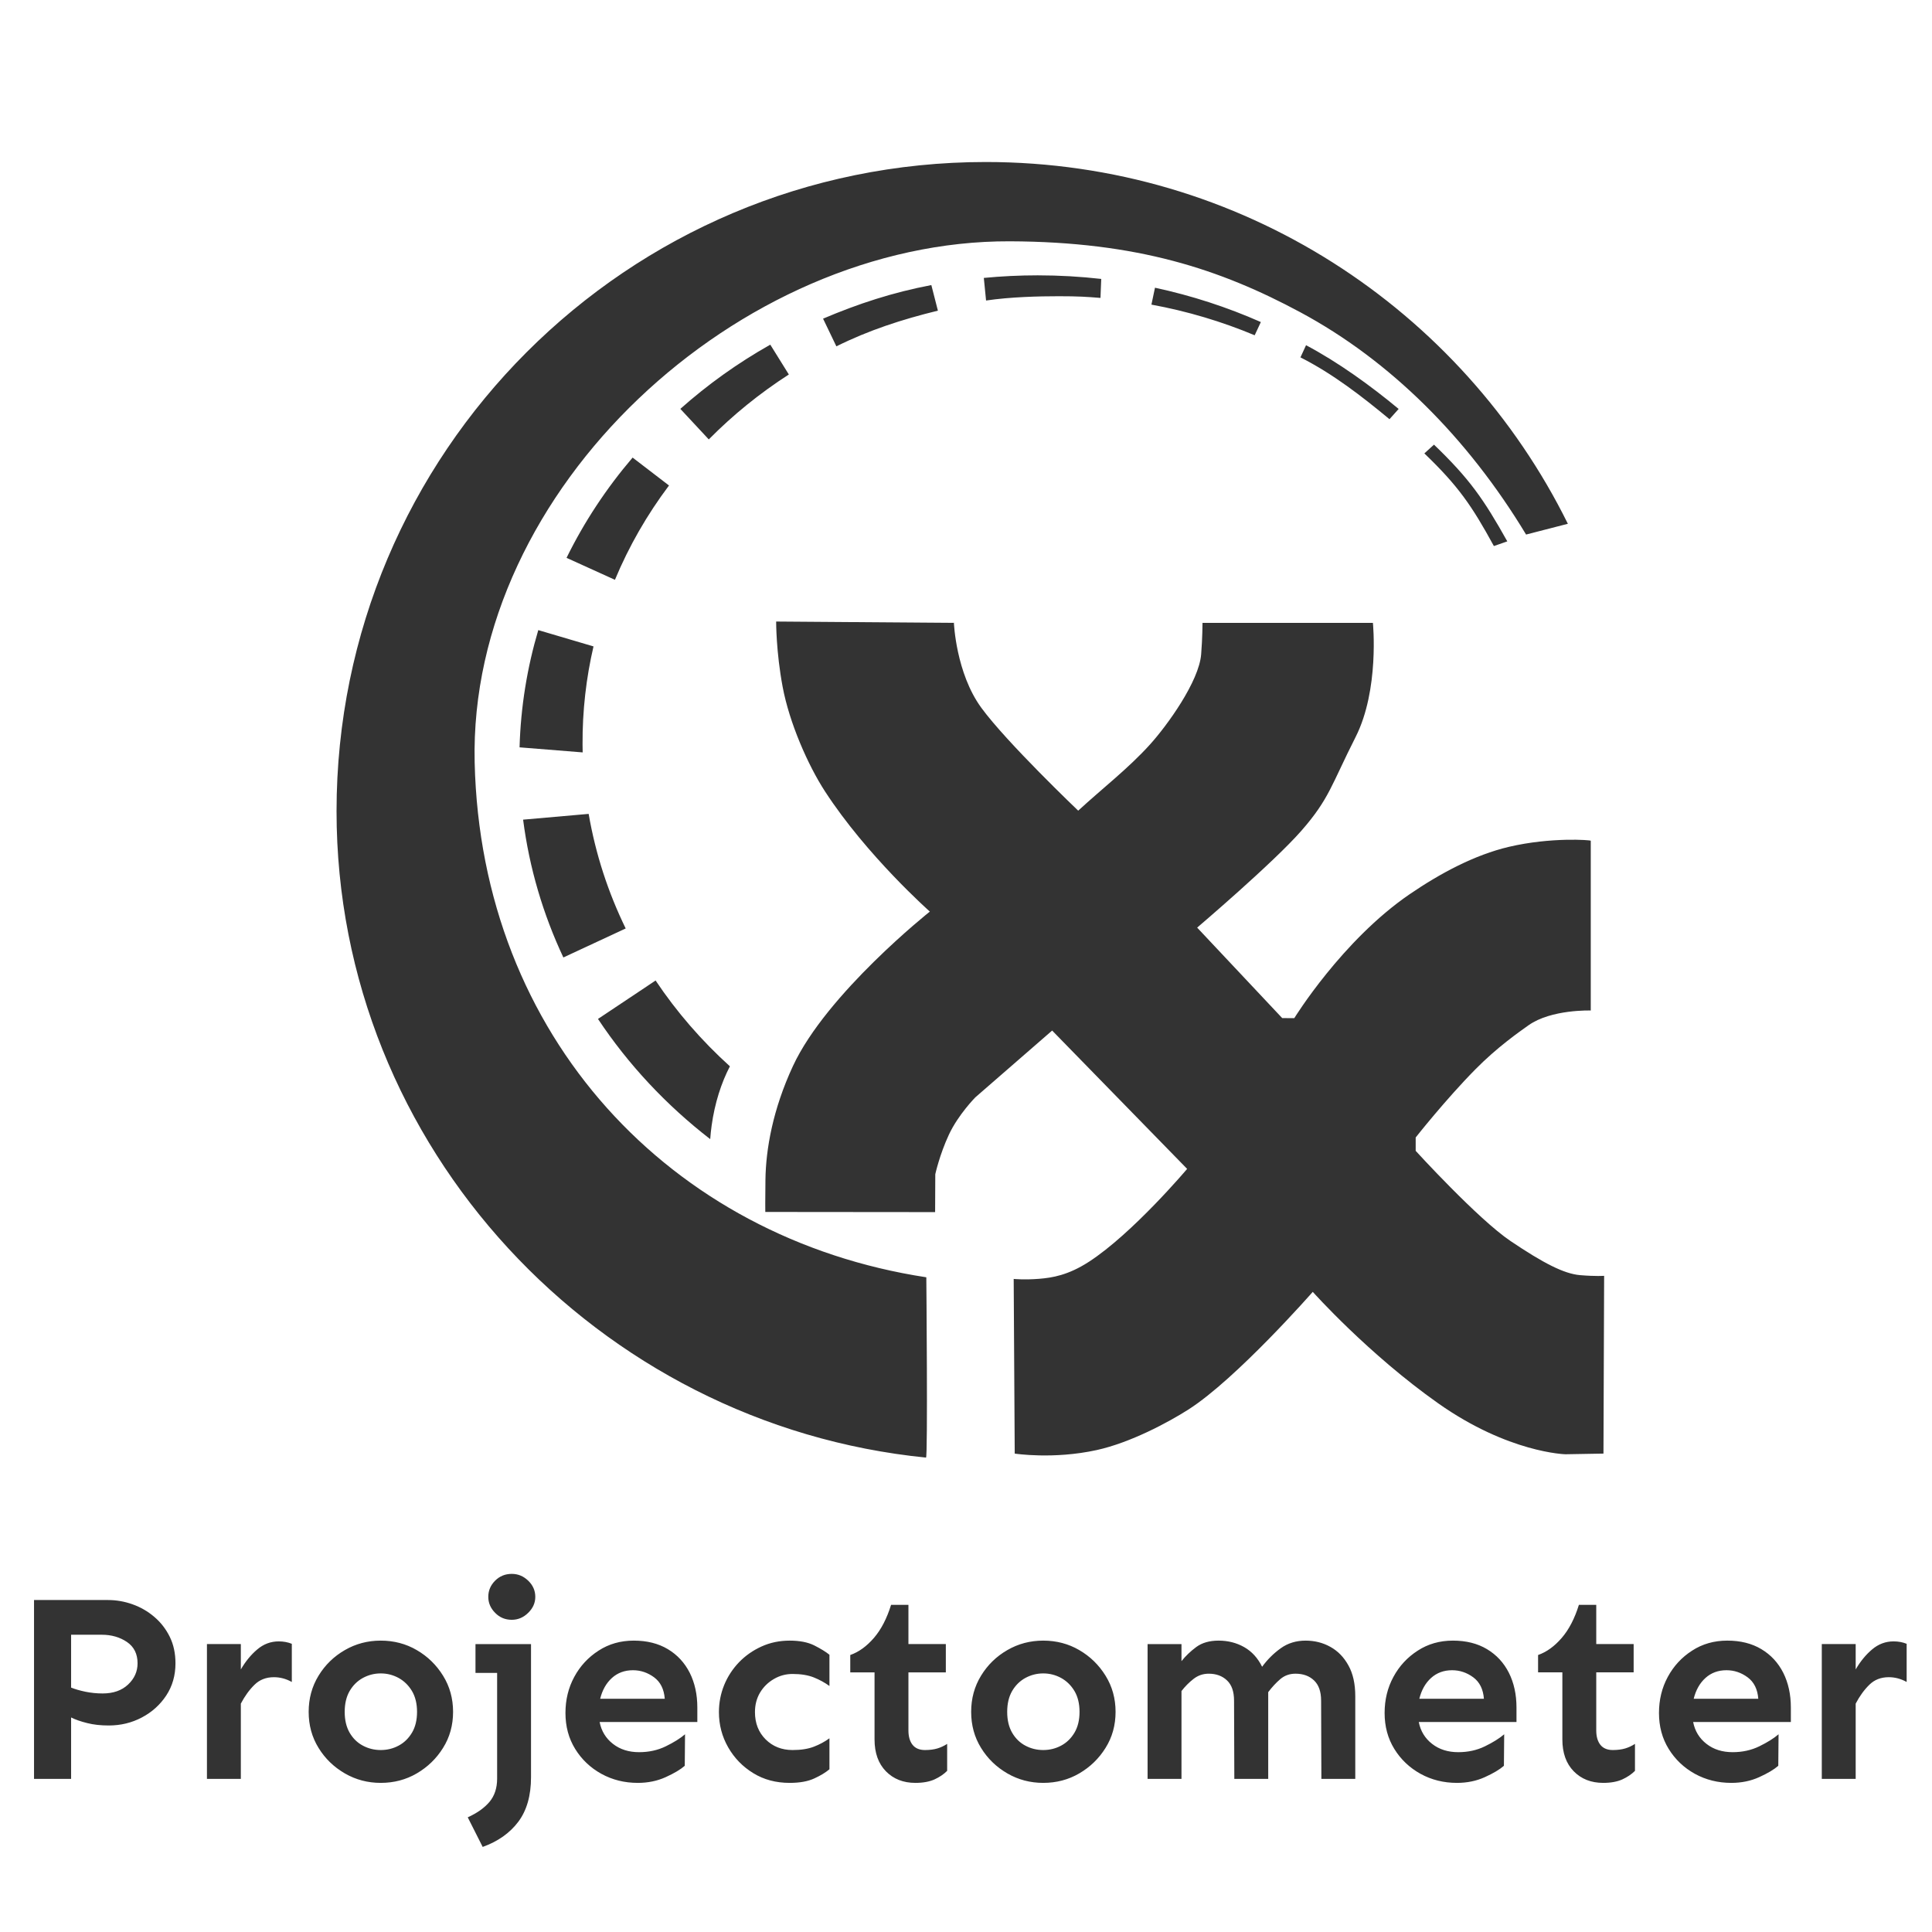
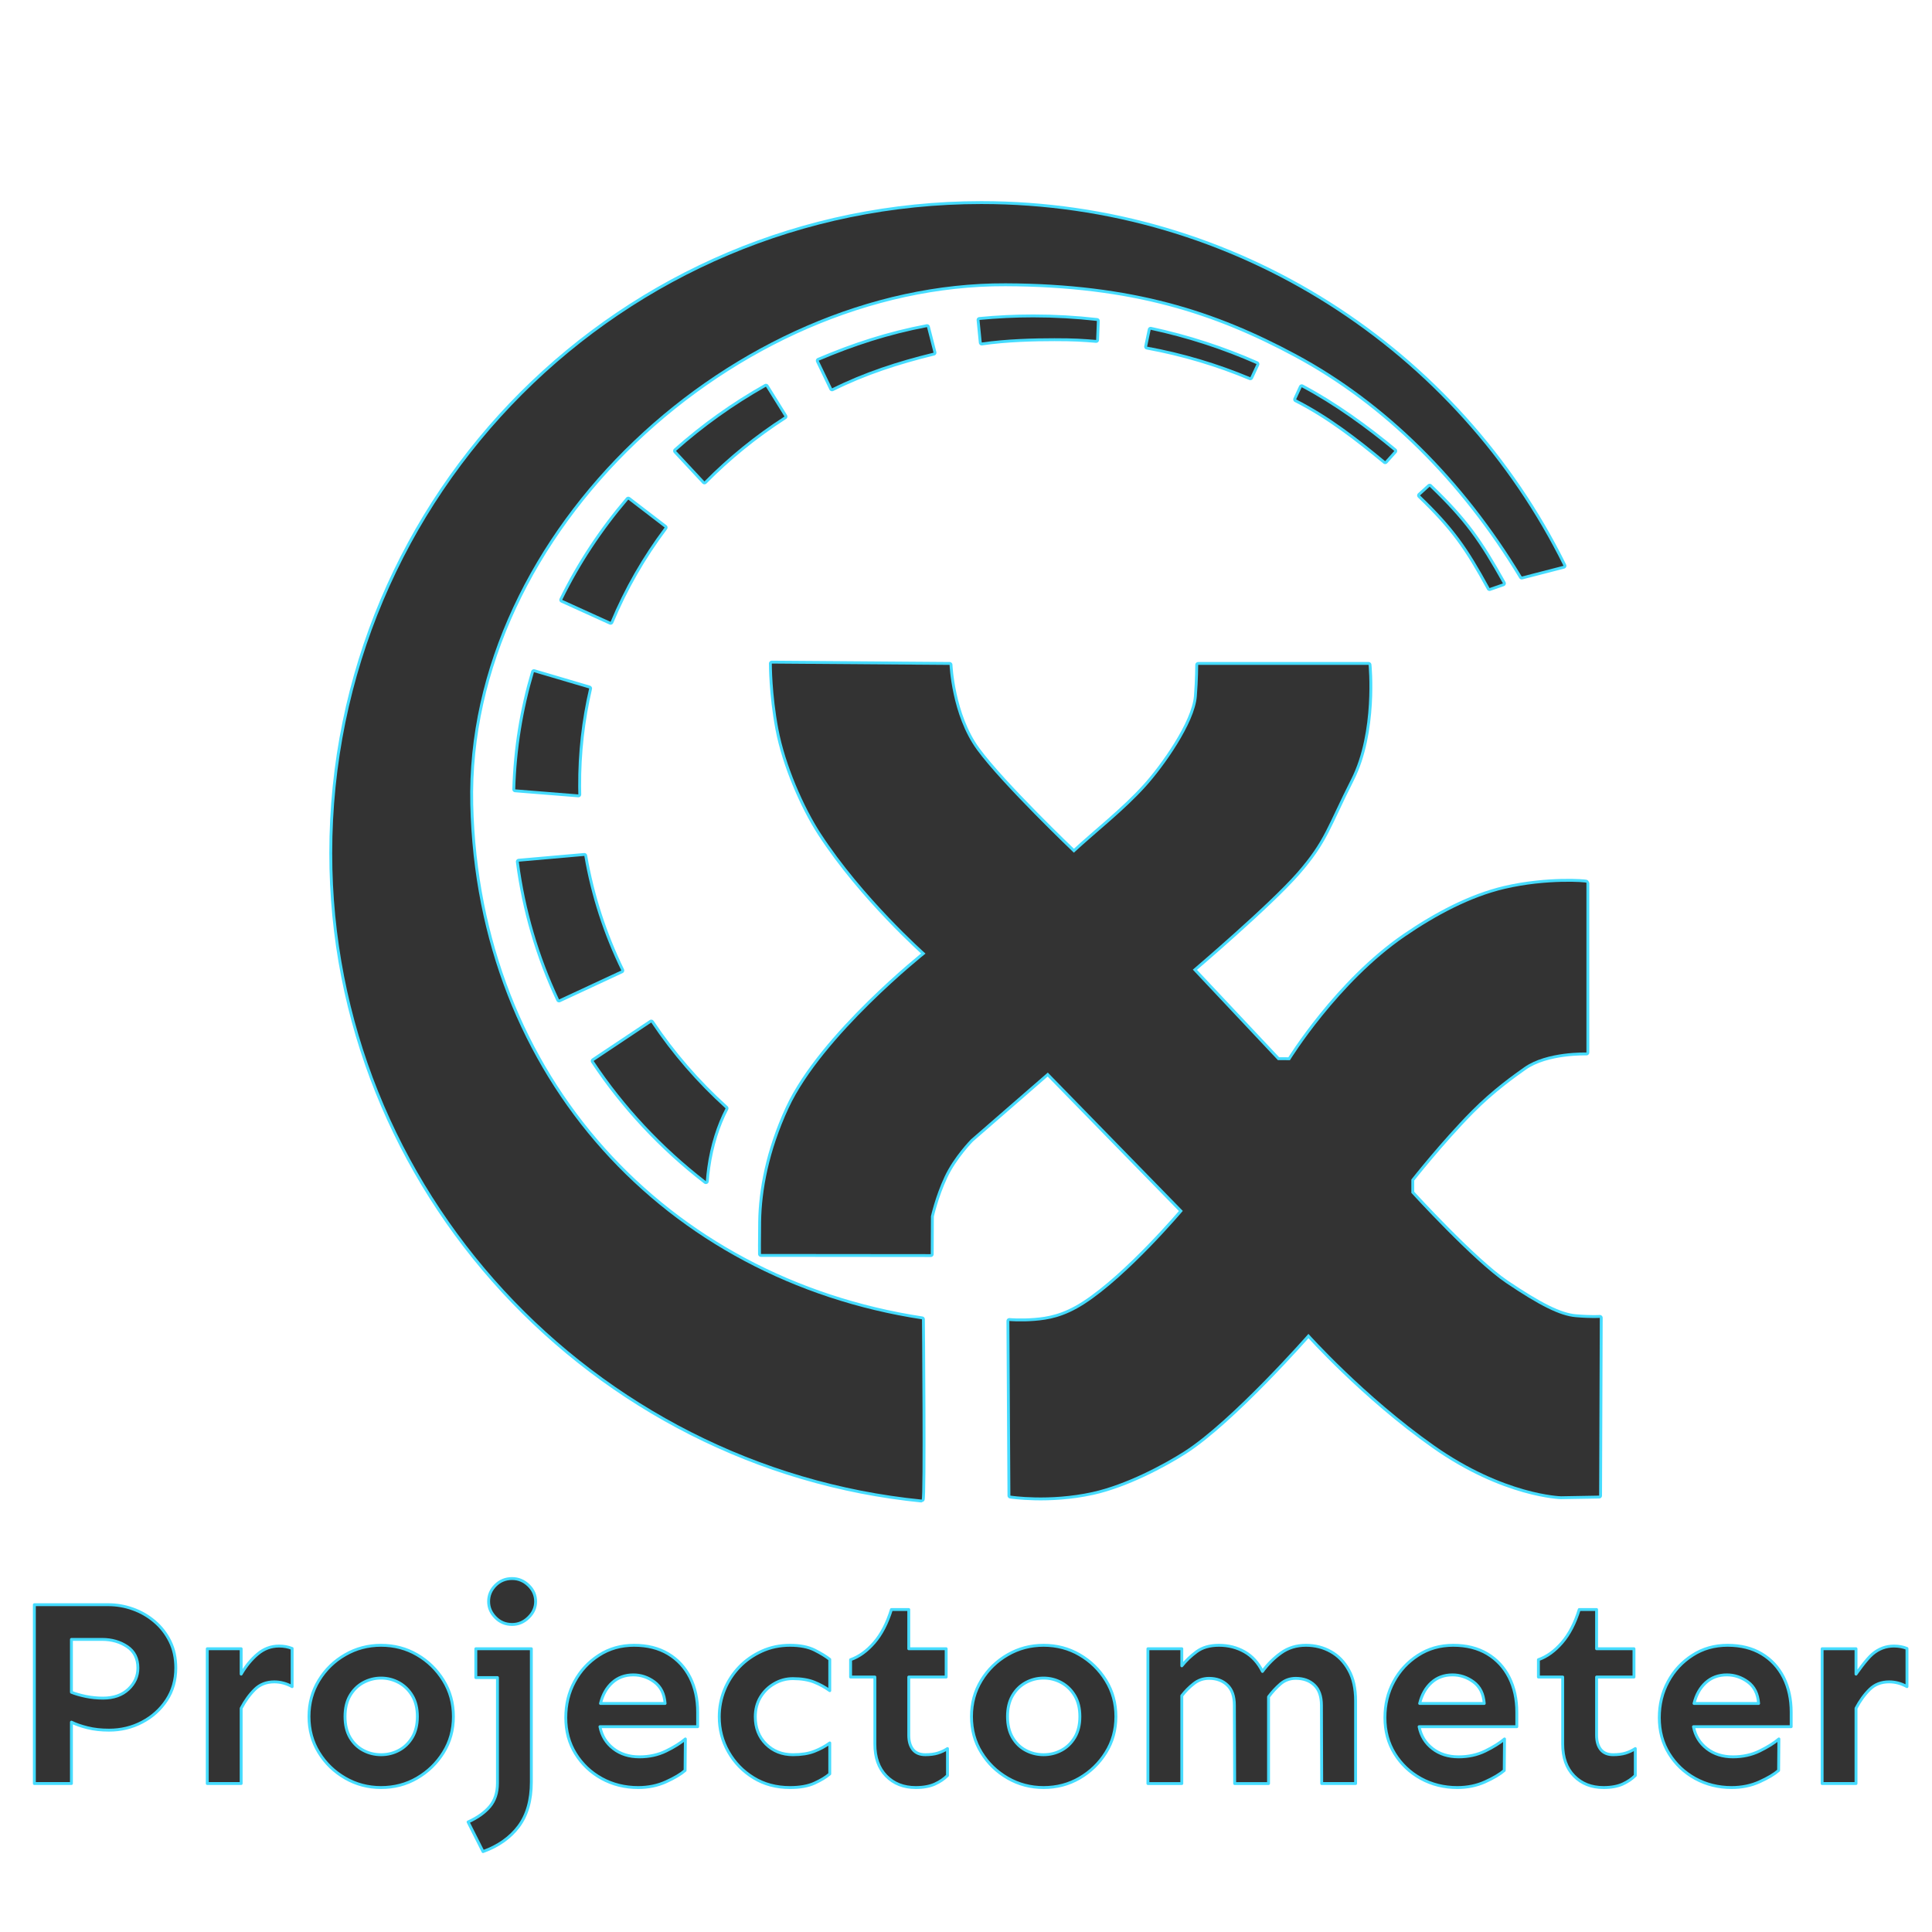
- <svg xmlns="http://www.w3.org/2000/svg" xml:space="preserve" width="6.693in" height="6.693in" version="1.1" style="shape-rendering:geometricPrecision; text-rendering:geometricPrecision; image-rendering:optimizeQuality; fill-rule:evenodd; clip-rule:evenodd" viewBox="0 0 6692.91 6692.91">
-   <defs>
-     <style type="text/css">
-    
-     .fil0 {fill:#333333}
-     .fil1 {fill:#333333;fill-rule:nonzero}
-    
-   </style>
-   </defs>
-   <g id="Layer_x0020_1">
-     <path class="fil0" d="M2688.75 2153.15l615.81 4.62c0,0 6.94,173.65 94.9,294.04 87.96,120.39 335.7,356.54 335.7,356.54 83.04,-76.59 173.5,-145.97 249.13,-229.76 59.68,-66.1 169.37,-217.96 176.82,-312 4.6,-57.8 4.65,-108.83 4.65,-108.83l590.33 0c0,0 23.17,231.53 -60.18,395.91 -83.34,164.39 -90.3,212.98 -187.54,324.13 -97.24,111.14 -361.13,335.7 -361.13,335.7l294.64 313.41 41.86 0.2c0,0 165.91,-269.61 399.69,-429.37 105.41,-72.02 224.82,-136.25 344.45,-164.24 145.7,-34.1 282.91,-23.49 282.91,-20.98l0 588.09c0,0 -136.61,-4.6 -215.3,50.94 -32.93,23.26 -109.26,76.73 -184.08,152.55 -103.85,105.2 -207.15,236.4 -207.15,236.4l0 46.31c0,0 215.3,236.13 328.75,312.54 113.44,76.41 185.2,113.43 240.75,118.07 55.56,4.65 83.34,2.31 83.34,2.31l-2.31 615.86 -131.96 2.31c0,0 -196.78,-4.65 -439.88,-175.97 -243.09,-171.32 -435.2,-386.62 -435.2,-386.62 0,0 -263.92,300.98 -430.6,407.48 -71.04,45.39 -201.68,115.02 -317.63,140.52 -150.65,33.11 -284.28,12.28 -284.28,12.28l-3.58 -605.04c0,0 37.28,3.7 88.02,-0.43 45.54,-3.68 100.64,-12.4 172.52,-58.98 151.97,-98.49 340.33,-321.84 340.33,-321.84l-467.64 -479.24 -265.98 231.28c0,0 -59.23,59.81 -91.62,129.26 -32.39,69.45 -47.23,137.14 -47.23,137.14l-0.59 131.3 -588.3 -0.55c0,0 -0.52,-43.55 0.5,-112.21 1.56,-105.99 25.45,-242.79 95.27,-393.23 116.57,-251.19 474.28,-535.12 474.28,-535.12 0,0 -218.39,-193.27 -363.47,-416.75 -58.66,-90.36 -123.04,-236.62 -146.52,-361.91 -22.77,-121.3 -22.47,-225.01 -22.47,-226.15zm2597.98 -301.34c-202.74,-335.72 -471.46,-603.21 -781.91,-769.98 -277.29,-148.96 -564.84,-244.27 -1006.49,-245.91 -936.61,-3.48 -1876.02,856.24 -1853.99,1805.32 22.03,949.08 678.19,1648.1 1564.64,1783.6 0.1,2.93 5.46,625.23 -1.06,624.58 -1136,-113.2 -2042.05,-1073.27 -2042.05,-2239.18 0,-1242.09 1006.83,-2249.01 2248.82,-2249.01 884.44,0 1649.5,510.71 2016.76,1253.26l-144.73 37.31zm-1691.65 -897.97c74.4,0 147.76,4.25 219.85,12.43l-2.61 65.79c-47.64,-3.85 -75.91,-5.85 -144.53,-5.85 -68.62,0 -167.11,2.33 -251.83,14.84l-7.76 -78.26c61.41,-5.92 123.75,-8.96 186.87,-8.96zm406.05 42.9c127.9,27.46 250.69,67.63 366.78,118.95l-21.41 45.77c-113.18,-47.39 -232.96,-83.33 -357.69,-106.19l12.32 -58.53zm523.34 199.15c112.27,59.45 224.93,141.15 320.79,220.8l-31.72 35.48c-95.3,-78.9 -195.74,-157.06 -308.47,-214.13l19.4 -42.16zm443.2 344.48c122.77,117.89 171.62,187.97 253.98,335.08l-46.48 16.2c-76.83,-140.67 -124.15,-208.89 -240.87,-320.94l33.37 -30.34zm-1718.57 -464.18c-125.06,30.52 -240.15,68.13 -351.7,123.64l-46.1 -95.93c121.15,-51.56 241.2,-90.89 375.09,-116.33l22.71 88.63zm-516.37 221.15c-101.21,65.2 -194.24,140.68 -277.34,224.89l-98.52 -105.79c94.6,-84.28 199.06,-158.97 311.59,-222.45l64.28 103.35zm-415.14 384.52c-75.69,100.7 -138.82,210.27 -187.3,326.75l-167.64 -76.12c61.24,-124.8 138.35,-241.31 228.87,-347.33l126.07 96.7zm-261.55 557.47c-25.46,109.46 -38.65,223.24 -37.94,340.07 0.06,9.05 0.2,18.08 0.42,27.09l-218.64 -17.52c4.01,-140.38 26.37,-276.43 64.84,-406.14l191.32 56.5zm-16.78 580.17c23.94,139.3 67.63,272.47 128.28,396.93l-215.91 100.46c-70.06,-149.2 -117.86,-309.57 -139.45,-477.43l227.09 -19.96zm231.88 577.2c72.71,108.76 159.3,208.58 257.44,297.26 -30.01,57.48 -52.54,127.73 -63.28,205.05 -2.21,15.91 -3.85,31.69 -4.95,47.25 -152.41,-117.88 -284,-258.57 -388.78,-416.41l199.57 -133.15z" />
-     <path class="fil1" d="M373.99 5542.88c28.88,0 57.29,4.89 85.06,14.83 27.78,9.79 52.87,24.3 75.28,43.4 22.57,19.1 40.4,42.14 53.66,68.96 13.26,26.83 19.88,57.44 19.88,92 0,41.82 -10.57,79.06 -31.88,111.41 -21.3,32.35 -49.55,57.76 -84.58,76.22 -35.19,18.62 -73.38,27.78 -114.73,27.78 -27.62,0 -52.71,-2.68 -74.8,-8.36 -22.25,-5.52 -40.71,-12 -55.55,-19.41l0 212.73 -128.46 0 0 -619.56 256.12 0zm-127.67 120.25l0 183.06c13.57,5.52 30.14,10.26 49.55,14.36 19.41,3.94 39.3,6 59.65,6 36.93,0 66.28,-10.26 88.21,-30.93 21.94,-20.67 32.83,-45.13 32.83,-73.54 0,-32.67 -12.31,-57.29 -36.93,-74.01 -24.62,-16.57 -53.65,-24.94 -86.95,-24.94l-106.36 0zm764.59 163.65c-19.72,-11.05 -40.4,-16.57 -61.86,-16.57 -27.14,0 -49.71,8.68 -67.54,26.35 -17.83,17.52 -33.61,39.3 -47.19,65.18l0 260.7 -117.41 0 0 -466.96 117.41 0 0 87.9c16.1,-27.78 35.04,-50.97 56.97,-69.44 21.78,-18.46 46.55,-27.78 74.33,-27.78 16.73,0 31.72,2.84 45.29,8.37l0 132.24zm308.04 -143.29c45.61,0 87.27,10.89 124.83,32.82 37.56,21.78 68.02,51.45 91.06,88.69 23.2,37.4 34.72,79.06 34.72,125.3 0,46.24 -11.52,87.9 -34.72,124.83 -23.04,37.09 -53.5,66.44 -91.06,88.37 -37.56,21.94 -79.22,32.82 -124.83,32.82 -44.97,0 -86.48,-10.89 -124.35,-32.82 -37.88,-21.94 -68.33,-51.29 -91.06,-88.37 -22.88,-36.93 -34.24,-78.59 -34.24,-124.83 0,-46.24 11.36,-87.9 34.24,-125.3 22.72,-37.24 53.18,-66.91 91.06,-88.69 37.87,-21.93 79.38,-32.82 124.35,-32.82zm0 113.62c-22.25,0 -42.76,5.37 -62.02,15.78 -19.1,10.57 -34.25,25.56 -45.77,45.29 -11.36,19.72 -17.04,43.87 -17.04,72.12 0,28.41 5.68,52.39 17.04,72.12 11.52,19.73 26.67,34.72 45.77,44.82 19.25,10.26 39.77,15.31 62.02,15.31 22.25,0 42.93,-5.05 62.02,-15.31 19.09,-10.1 34.41,-25.09 46.24,-44.82 11.68,-19.72 17.52,-43.71 17.52,-72.12 0,-28.25 -5.84,-52.39 -17.52,-72.12 -11.83,-19.73 -27.15,-34.72 -46.24,-45.29 -19.09,-10.42 -39.77,-15.78 -62.02,-15.78zm454.02 -344.81c21.62,0 40.56,7.89 56.81,23.51 16.41,15.78 24.62,34.4 24.62,56.02 0,20.99 -8.2,39.45 -24.62,55.39 -16.25,16.1 -35.19,24.15 -56.81,24.15 -22.88,0 -42.13,-8.05 -57.76,-24.15 -15.78,-15.94 -23.67,-34.4 -23.67,-55.39 0,-21.62 7.89,-40.24 23.67,-56.02 15.62,-15.62 34.87,-23.51 57.76,-23.51zm66.6 243.18l0 461.44c0,63.44 -14.68,114.73 -43.87,153.87 -29.35,39.13 -70.54,68.33 -123.56,87.43l-51.76 -102.57c32.67,-14.83 57.76,-32.67 75.43,-53.66 17.52,-20.99 26.35,-47.81 26.35,-80.48l0 -366.12 -74.96 0 0 -99.89 192.37 0zm356.02 -11.99c45.61,0 84.9,9.78 117.88,29.51 32.98,19.72 58.23,47.03 75.91,81.9 17.52,34.88 26.35,74.96 26.35,120.57l0 50.03 -338.5 0c6.15,31.4 21.62,56.65 46.24,75.75 24.62,19.25 54.92,28.72 90.58,28.72 33.93,0 64.7,-6.79 92.48,-20.36 27.78,-13.57 50.03,-27.46 66.6,-41.66l-0.95 109.2c-14.83,12.94 -36.77,26.04 -66.12,39.3 -29.19,13.26 -61.39,19.88 -96.58,19.88 -46.24,0 -88.37,-10.57 -126.25,-31.4 -37.87,-20.99 -68.17,-49.71 -90.58,-86.01 -22.57,-36.45 -33.77,-77.96 -33.77,-124.83 0,-45.61 10.1,-87.27 30.46,-124.83 20.36,-37.72 48.45,-68.02 84.27,-91.06 35.67,-23.2 76.38,-34.72 121.99,-34.72zm-2.84 102.57c-28.88,0 -53.18,9 -72.91,26.83 -19.72,17.83 -33.3,41.98 -40.71,72.12l223.77 0c-2.52,-33.3 -14.83,-58.07 -37.08,-74.49 -22.09,-16.25 -46.56,-24.46 -73.07,-24.46zm542.87 -102.57c34.4,0 62.81,5.52 85.06,16.57 22.09,11.2 39.77,21.93 52.71,32.35l0 108.26c-16.09,-11.68 -34.09,-21.62 -54.13,-29.67 -20.04,-7.89 -44.5,-12 -73.54,-12 -23.35,0 -45.13,5.84 -65.17,17.68 -20.04,11.68 -35.82,27.3 -47.66,47.03 -11.68,19.72 -17.52,42.29 -17.52,67.54 0,38.19 12.31,69.75 36.93,94.37 24.78,24.62 55.86,36.93 93.42,36.93 29.04,0 53.5,-3.79 73.54,-11.52 20.04,-7.73 38.04,-17.36 54.13,-29.2l0 107.31c-12.94,11.05 -30.61,21.78 -52.71,31.88 -22.25,10.26 -50.66,15.31 -85.06,15.31 -47.5,0 -89.64,-11.2 -126.25,-33.77 -36.77,-22.57 -65.65,-52.39 -86.95,-89.63 -21.3,-37.4 -31.88,-77.96 -31.88,-121.67 0,-32.67 6,-63.75 17.99,-93.42 11.99,-29.51 29.19,-55.87 51.29,-79.06 22.25,-23.04 48.29,-41.35 78.27,-54.92 29.83,-13.57 62.33,-20.36 97.53,-20.36zm411.41 -123.88l0 135.87 129.56 0 0 98 -129.56 0 0 201.52c0,20.99 4.89,37.56 14.36,49.56 9.63,11.99 23.98,17.99 43.08,17.99 16.57,0 30.93,-1.89 42.93,-5.52 11.99,-3.63 23.36,-9 33.77,-15.78l0 93.42c-11.68,11.68 -26.35,21.62 -43.87,29.67 -17.68,7.89 -39.61,11.99 -66.12,11.99 -41.98,0 -76.07,-13.41 -102.26,-40.24 -26.2,-26.83 -39.3,-63.6 -39.3,-110.47l0 -232.14 -84.11 0 0 -60.12c29.67,-10.42 56.81,-30.14 81.91,-59.18 24.93,-28.88 44.81,-67.23 59.49,-114.57l60.13 0zm466.96 123.88c45.61,0 87.27,10.89 124.83,32.82 37.56,21.78 68.02,51.45 91.06,88.69 23.2,37.4 34.72,79.06 34.72,125.3 0,46.24 -11.52,87.9 -34.72,124.83 -23.04,37.09 -53.5,66.44 -91.06,88.37 -37.56,21.94 -79.22,32.82 -124.83,32.82 -44.97,0 -86.48,-10.89 -124.35,-32.82 -37.88,-21.94 -68.33,-51.29 -91.06,-88.37 -22.88,-36.93 -34.24,-78.59 -34.24,-124.83 0,-46.24 11.36,-87.9 34.24,-125.3 22.72,-37.24 53.18,-66.91 91.06,-88.69 37.87,-21.93 79.38,-32.82 124.35,-32.82zm0 113.62c-22.25,0 -42.76,5.37 -62.02,15.78 -19.1,10.57 -34.25,25.56 -45.77,45.29 -11.36,19.72 -17.04,43.87 -17.04,72.12 0,28.41 5.68,52.39 17.04,72.12 11.52,19.73 26.67,34.72 45.77,44.82 19.25,10.26 39.77,15.31 62.02,15.31 22.25,0 42.93,-5.05 62.02,-15.31 19.09,-10.1 34.41,-25.09 46.24,-44.82 11.68,-19.72 17.52,-43.71 17.52,-72.12 0,-28.25 -5.84,-52.39 -17.52,-72.12 -11.83,-19.73 -27.15,-34.72 -46.24,-45.29 -19.09,-10.42 -39.77,-15.78 -62.02,-15.78zm478.95 -101.63l0 59.18c14.2,-17.83 31.25,-34.24 51.29,-49.08 20.04,-14.68 45.76,-22.09 77.33,-22.09 32.67,0 62.18,7.57 88.69,22.57 26.51,15.15 47.19,37.87 62.02,68.02 18.46,-25.25 40.08,-46.71 64.7,-64.23 24.62,-17.67 53.34,-26.35 86,-26.35 31.41,0 60.13,7.26 86.01,21.78 25.88,14.36 46.71,35.82 62.33,64.23 15.78,28.25 23.67,63.75 23.67,106.36l0 286.58 -117.41 0 -0.94 -270.96c0,-31.4 -8.2,-54.76 -24.62,-70.22 -16.26,-15.46 -37.72,-23.2 -64.23,-23.2 -20.36,0 -37.87,6.31 -52.71,18.94 -14.83,12.78 -28.56,27.61 -41.66,44.98l0 300.47 -117.41 0 -0.95 -270.96c0,-31.4 -8.05,-54.76 -24.46,-70.22 -16.26,-15.46 -37.4,-23.2 -63.28,-23.2 -19.73,0 -37.24,6 -52.71,18.15 -15.47,12 -29.35,26.04 -41.67,41.98l0 304.26 -117.41 0 0 -466.96 117.41 0zm940.39 -11.99c45.61,0 84.9,9.78 117.88,29.51 32.98,19.72 58.23,47.03 75.91,81.9 17.52,34.88 26.35,74.96 26.35,120.57l0 50.03 -338.5 0c6.15,31.4 21.62,56.65 46.24,75.75 24.62,19.25 54.92,28.72 90.58,28.72 33.93,0 64.7,-6.79 92.48,-20.36 27.78,-13.57 50.03,-27.46 66.6,-41.66l-0.95 109.2c-14.83,12.94 -36.77,26.04 -66.12,39.3 -29.19,13.26 -61.39,19.88 -96.58,19.88 -46.24,0 -88.37,-10.57 -126.25,-31.4 -37.87,-20.99 -68.17,-49.71 -90.58,-86.01 -22.57,-36.45 -33.77,-77.96 -33.77,-124.83 0,-45.61 10.1,-87.27 30.46,-124.83 20.36,-37.72 48.45,-68.02 84.27,-91.06 35.67,-23.2 76.38,-34.72 121.99,-34.72zm-2.84 102.57c-28.88,0 -53.18,9 -72.91,26.83 -19.72,17.83 -33.3,41.98 -40.71,72.12l223.77 0c-2.52,-33.3 -14.83,-58.07 -37.08,-74.49 -22.09,-16.25 -46.56,-24.46 -73.07,-24.46zm499.31 -226.46l0 135.87 129.56 0 0 98 -129.56 0 0 201.52c0,20.99 4.89,37.56 14.36,49.56 9.63,11.99 23.98,17.99 43.08,17.99 16.57,0 30.93,-1.89 42.93,-5.52 11.99,-3.63 23.36,-9 33.77,-15.78l0 93.42c-11.68,11.68 -26.35,21.62 -43.87,29.67 -17.68,7.89 -39.61,11.99 -66.12,11.99 -41.98,0 -76.07,-13.41 -102.26,-40.24 -26.2,-26.83 -39.3,-63.6 -39.3,-110.47l0 -232.14 -84.11 0 0 -60.12c29.67,-10.42 56.81,-30.14 81.91,-59.18 24.93,-28.88 44.81,-67.23 59.49,-114.57l60.13 0zm454.02 123.88c45.61,0 84.9,9.78 117.88,29.51 32.98,19.72 58.23,47.03 75.91,81.9 17.52,34.88 26.35,74.96 26.35,120.57l0 50.03 -338.5 0c6.15,31.4 21.62,56.65 46.24,75.75 24.62,19.25 54.92,28.72 90.58,28.72 33.93,0 64.7,-6.79 92.48,-20.36 27.78,-13.57 50.03,-27.46 66.6,-41.66l-0.95 109.2c-14.83,12.94 -36.77,26.04 -66.12,39.3 -29.19,13.26 -61.39,19.88 -96.58,19.88 -46.24,0 -88.37,-10.57 -126.25,-31.4 -37.87,-20.99 -68.17,-49.71 -90.58,-86.01 -22.57,-36.45 -33.77,-77.96 -33.77,-124.83 0,-45.61 10.1,-87.27 30.46,-124.83 20.36,-37.72 48.45,-68.02 84.27,-91.06 35.67,-23.2 76.38,-34.72 121.99,-34.72zm-2.84 102.57c-28.88,0 -53.18,9 -72.91,26.83 -19.72,17.83 -33.3,41.98 -40.71,72.12l223.77 0c-2.52,-33.3 -14.83,-58.07 -37.08,-74.49 -22.09,-16.25 -46.56,-24.46 -73.07,-24.46zm624.14 40.72c-19.72,-11.05 -40.4,-16.57 -61.86,-16.57 -27.14,0 -49.71,8.68 -67.54,26.35 -17.83,17.52 -33.61,39.3 -47.19,65.18l0 260.7 -117.41 0 0 -466.96 117.41 0 0 87.9c16.1,-27.78 35.04,-50.97 56.97,-69.44 21.78,-18.46 46.55,-27.78 74.33,-27.78 16.73,0 31.72,2.84 45.29,8.37l0 132.24z" />
+ <svg xmlns="http://www.w3.org/2000/svg" id="eKYeoELOrHa1" viewBox="0 0 6692.91 6692.91" shape-rendering="geometricPrecision" text-rendering="geometricPrecision" width="6692.91" height="6692.91">
+   <g transform="translate(-15.04 16.17426)" clip-rule="evenodd">
+     <path d="M2688.75,2153.15l615.81,4.62c0,0,6.94,173.65,94.9,294.04s335.7,356.54,335.7,356.54c83.04-76.59,173.5-145.97,249.13-229.76c59.68-66.1,169.37-217.96,176.82-312c4.6-57.8,4.65-108.83,4.65-108.83h590.33c0,0,23.17,231.53-60.18,395.91-83.34,164.39-90.3,212.98-187.54,324.13-97.24,111.14-361.13,335.7-361.13,335.7l294.64,313.41l41.86.2c0,0,165.91-269.61,399.69-429.37c105.41-72.02,224.82-136.25,344.45-164.24c145.7-34.1,282.91-23.49,282.91-20.98v588.09c0,0-136.61-4.6-215.3,50.94-32.93,23.26-109.26,76.73-184.08,152.55-103.85,105.2-207.15,236.4-207.15,236.4v46.31c0,0,215.3,236.13,328.75,312.54c113.44,76.41,185.2,113.43,240.75,118.07c55.56,4.65,83.34,2.31,83.34,2.31l-2.31,615.86-131.96,2.31c0,0-196.78-4.65-439.88-175.97-243.09-171.32-435.2-386.62-435.2-386.62s-263.92,300.98-430.6,407.48c-71.04,45.39-201.68,115.02-317.63,140.52-150.65,33.11-284.28,12.28-284.28,12.28l-3.58-605.04c0,0,37.28,3.7,88.02-.43c45.54-3.68,100.64-12.4,172.52-58.98c151.97-98.49,340.33-321.84,340.33-321.84l-467.64-479.24-265.98,231.28c0,0-59.23,59.81-91.62,129.26s-47.23,137.14-47.23,137.14l-.59,131.3-588.3-.55c0,0-.52-43.55.5-112.21c1.56-105.99,25.45-242.79,95.27-393.23c116.57-251.19,474.28-535.12,474.28-535.12s-218.39-193.27-363.47-416.75c-58.66-90.36-123.04-236.62-146.52-361.91-22.77-121.3-22.47-225.01-22.47-226.15Zm2597.98-301.34c-202.74-335.72-471.46-603.21-781.91-769.98-277.29-148.96-564.84-244.27-1006.49-245.91-936.61-3.48-1876.02,856.24-1853.99,1805.32s678.19,1648.1,1564.64,1783.6c.1,2.93,5.46,625.23-1.06,624.58-1136-113.2-2042.05-1073.27-2042.05-2239.18c0-1242.09,1006.83-2249.01,2248.82-2249.01c884.44,0,1649.5,510.71,2016.76,1253.26l-144.73,37.31ZM3595.08,953.84c74.4,0,147.76,4.25,219.85,12.43l-2.61,65.79c-47.64-3.85-75.91-5.85-144.53-5.85s-167.11,2.33-251.83,14.84l-7.76-78.26c61.41-5.92,123.75-8.96,186.87-8.96Zm406.05,42.9c127.9,27.46,250.69,67.63,366.78,118.95l-21.41,45.77c-113.18-47.39-232.96-83.33-357.69-106.19l12.32-58.53Zm523.34,199.15c112.27,59.45,224.93,141.15,320.79,220.8l-31.72,35.48c-95.3-78.9-195.74-157.06-308.47-214.13l19.4-42.16Zm443.2,344.48c122.77,117.89,171.62,187.97,253.98,335.08l-46.48,16.2c-76.83-140.67-124.15-208.89-240.87-320.94l33.37-30.34ZM3249.1,1076.19c-125.06,30.52-240.15,68.13-351.7,123.64l-46.1-95.93c121.15-51.56,241.2-90.89,375.09-116.33l22.71,88.63Zm-516.37,221.15c-101.21,65.2-194.24,140.68-277.34,224.89l-98.52-105.79c94.6-84.28,199.06-158.97,311.59-222.45l64.28,103.35Zm-415.14,384.52c-75.69,100.7-138.82,210.27-187.3,326.75l-167.64-76.12c61.24-124.8,138.35-241.31,228.87-347.33l126.07,96.7Zm-261.55,557.47c-25.46,109.46-38.65,223.24-37.94,340.07.06,9.05.2,18.08.42,27.09l-218.64-17.52c4.01-140.38,26.37-276.43,64.84-406.14l191.32,56.5Zm-16.78,580.17c23.94,139.3,67.63,272.47,128.28,396.93l-215.91,100.46c-70.06-149.2-117.86-309.57-139.45-477.43l227.09-19.96Zm231.88,577.2c72.71,108.76,159.3,208.58,257.44,297.26-30.01,57.48-52.54,127.73-63.28,205.05-2.21,15.91-3.85,31.69-4.95,47.25-152.41-117.88-284-258.57-388.78-416.41l199.57-133.15Z" transform="translate(.010003 129.3941)" paint-order="stroke fill markers" clip-rule="evenodd" fill="#333" fill-rule="evenodd" stroke="#46dcff" stroke-width="20" stroke-linecap="round" stroke-linejoin="round" class="svg-elem-1" />
+     <path d="M373.99,5542.88c28.88,0,57.29,4.89,85.06,14.83c27.78,9.79,52.87,24.3,75.28,43.4c22.57,19.1,40.4,42.14,53.66,68.96c13.26,26.83,19.88,57.44,19.88,92c0,41.82-10.57,79.06-31.88,111.41-21.3,32.35-49.55,57.76-84.58,76.22-35.19,18.62-73.38,27.78-114.73,27.78-27.62,0-52.71-2.68-74.8-8.36-22.25-5.52-40.71-12-55.55-19.41v212.73h-128.46v-619.56h256.12ZM246.32,5663.13v183.06c13.57,5.52,30.14,10.26,49.55,14.36c19.41,3.94,39.3,6,59.65,6c36.93,0,66.28-10.26,88.21-30.93c21.94-20.67,32.83-45.13,32.83-73.54c0-32.67-12.31-57.29-36.93-74.01-24.62-16.57-53.65-24.94-86.95-24.94h-106.36Zm764.59,163.65c-19.72-11.05-40.4-16.57-61.86-16.57-27.14,0-49.71,8.68-67.54,26.35-17.83,17.52-33.61,39.3-47.19,65.18v260.7h-117.41v-466.96h117.41v87.9c16.1-27.78,35.04-50.97,56.97-69.44c21.78-18.46,46.55-27.78,74.33-27.78c16.73,0,31.72,2.84,45.29,8.37v132.24Zm308.04-143.29c45.61,0,87.27,10.89,124.83,32.82c37.56,21.78,68.02,51.45,91.06,88.69c23.2,37.4,34.72,79.06,34.72,125.3s-11.52,87.9-34.72,124.83c-23.04,37.09-53.5,66.44-91.06,88.37-37.56,21.94-79.22,32.82-124.83,32.82-44.97,0-86.48-10.89-124.35-32.82-37.88-21.94-68.33-51.29-91.06-88.37-22.88-36.93-34.24-78.59-34.24-124.83s11.36-87.9,34.24-125.3c22.72-37.24,53.18-66.91,91.06-88.69c37.87-21.93,79.38-32.82,124.35-32.82Zm0,113.62c-22.25,0-42.76,5.37-62.02,15.78-19.1,10.57-34.25,25.56-45.77,45.29-11.36,19.72-17.04,43.87-17.04,72.12c0,28.41,5.68,52.39,17.04,72.12c11.52,19.73,26.67,34.72,45.77,44.82c19.25,10.26,39.77,15.31,62.02,15.31s42.93-5.05,62.02-15.31c19.09-10.1,34.41-25.09,46.24-44.82c11.68-19.72,17.52-43.71,17.52-72.12c0-28.25-5.84-52.39-17.52-72.12-11.83-19.73-27.15-34.72-46.24-45.29-19.09-10.42-39.77-15.78-62.02-15.78Zm454.02-344.81c21.62,0,40.56,7.89,56.81,23.51c16.41,15.78,24.62,34.4,24.62,56.02c0,20.99-8.2,39.45-24.62,55.39-16.25,16.1-35.19,24.15-56.81,24.15-22.88,0-42.13-8.05-57.76-24.15-15.78-15.94-23.67-34.4-23.67-55.39c0-21.62,7.89-40.24,23.67-56.02c15.62-15.62,34.87-23.51,57.76-23.51Zm66.6,243.18v461.44c0,63.44-14.68,114.73-43.87,153.87-29.35,39.13-70.54,68.33-123.56,87.43l-51.76-102.57c32.67-14.83,57.76-32.67,75.43-53.66c17.52-20.99,26.35-47.81,26.35-80.48v-366.12h-74.96v-99.89h192.37Zm356.02-11.99c45.61,0,84.9,9.78,117.88,29.51c32.98,19.72,58.23,47.03,75.91,81.9c17.52,34.88,26.35,74.96,26.35,120.57v50.03h-338.5c6.15,31.4,21.62,56.65,46.24,75.75c24.62,19.25,54.92,28.72,90.58,28.72c33.93,0,64.7-6.79,92.48-20.36s50.03-27.46,66.6-41.66l-.95,109.2c-14.83,12.94-36.77,26.04-66.12,39.3-29.19,13.26-61.39,19.88-96.58,19.88-46.24,0-88.37-10.57-126.25-31.4-37.87-20.99-68.17-49.71-90.58-86.01-22.57-36.45-33.77-77.96-33.77-124.83c0-45.61,10.1-87.27,30.46-124.83c20.36-37.72,48.45-68.02,84.27-91.06c35.67-23.2,76.38-34.72,121.99-34.72Zm-2.84,102.57c-28.88,0-53.18,9-72.91,26.83-19.72,17.83-33.3,41.98-40.71,72.12h223.77c-2.52-33.3-14.83-58.07-37.08-74.49-22.09-16.25-46.56-24.46-73.07-24.46Zm542.87-102.57c34.4,0,62.81,5.52,85.06,16.57c22.09,11.2,39.77,21.93,52.71,32.35v108.26c-16.09-11.68-34.09-21.62-54.13-29.67-20.04-7.89-44.5-12-73.54-12-23.35,0-45.13,5.84-65.17,17.68-20.04,11.68-35.82,27.3-47.66,47.03-11.68,19.72-17.52,42.29-17.52,67.54c0,38.19,12.31,69.75,36.93,94.37c24.78,24.62,55.86,36.93,93.42,36.93c29.04,0,53.5-3.79,73.54-11.52s38.04-17.36,54.13-29.2v107.31c-12.94,11.05-30.61,21.78-52.71,31.88-22.25,10.26-50.66,15.31-85.06,15.31-47.5,0-89.64-11.2-126.25-33.77-36.77-22.57-65.65-52.39-86.95-89.63-21.3-37.4-31.88-77.96-31.88-121.67c0-32.67,6-63.75,17.99-93.42c11.99-29.51,29.19-55.87,51.29-79.06c22.25-23.04,48.29-41.35,78.27-54.92c29.83-13.57,62.33-20.36,97.53-20.36Zm411.41-123.88v135.87h129.56v98h-129.56v201.52c0,20.99,4.89,37.56,14.36,49.56c9.63,11.99,23.98,17.99,43.08,17.99c16.57,0,30.93-1.89,42.93-5.52c11.99-3.63,23.36-9,33.77-15.78v93.42c-11.68,11.68-26.35,21.62-43.87,29.67-17.68,7.89-39.61,11.99-66.12,11.99-41.98,0-76.07-13.41-102.26-40.24-26.2-26.83-39.3-63.6-39.3-110.47v-232.14h-84.11v-60.12c29.67-10.42,56.81-30.14,81.91-59.18c24.93-28.88,44.81-67.23,59.49-114.57h60.13Zm466.96,123.88c45.61,0,87.27,10.89,124.83,32.82c37.56,21.78,68.02,51.45,91.06,88.69c23.2,37.4,34.72,79.06,34.72,125.3s-11.52,87.9-34.72,124.83c-23.04,37.09-53.5,66.44-91.06,88.37-37.56,21.94-79.22,32.82-124.83,32.82-44.97,0-86.48-10.89-124.35-32.82-37.88-21.94-68.33-51.29-91.06-88.37-22.88-36.93-34.24-78.59-34.24-124.83s11.36-87.9,34.24-125.3c22.72-37.24,53.18-66.91,91.06-88.69c37.87-21.93,79.38-32.82,124.35-32.82Zm0,113.62c-22.25,0-42.76,5.37-62.02,15.78-19.1,10.57-34.25,25.56-45.77,45.29-11.36,19.72-17.04,43.87-17.04,72.12c0,28.41,5.68,52.39,17.04,72.12c11.52,19.73,26.67,34.72,45.77,44.82c19.25,10.26,39.77,15.31,62.02,15.31s42.93-5.05,62.02-15.31c19.09-10.1,34.41-25.09,46.24-44.82c11.68-19.72,17.52-43.71,17.52-72.12c0-28.25-5.84-52.39-17.52-72.12-11.83-19.73-27.15-34.72-46.24-45.29-19.09-10.42-39.77-15.78-62.02-15.78Zm478.95-101.63v59.18c14.2-17.83,31.25-34.24,51.29-49.08c20.04-14.68,45.76-22.09,77.33-22.09c32.67,0,62.18,7.57,88.69,22.57c26.51,15.15,47.19,37.87,62.02,68.02c18.46-25.25,40.08-46.71,64.7-64.23c24.62-17.67,53.34-26.35,86-26.35c31.41,0,60.13,7.26,86.01,21.78c25.88,14.36,46.71,35.82,62.33,64.23c15.78,28.25,23.67,63.75,23.67,106.36v286.58h-117.41l-.94-270.96c0-31.4-8.2-54.76-24.62-70.22-16.26-15.46-37.72-23.2-64.23-23.2-20.36,0-37.87,6.31-52.71,18.94-14.83,12.78-28.56,27.61-41.66,44.98v300.47h-117.41l-.95-270.96c0-31.4-8.05-54.76-24.46-70.22-16.26-15.46-37.4-23.2-63.28-23.2-19.73,0-37.24,6-52.71,18.15-15.47,12-29.35,26.04-41.67,41.98v304.26h-117.41v-466.96h117.41Zm940.39-11.99c45.61,0,84.9,9.78,117.88,29.51c32.98,19.72,58.23,47.03,75.91,81.9c17.52,34.88,26.35,74.96,26.35,120.57v50.03h-338.5c6.15,31.4,21.62,56.65,46.24,75.75c24.62,19.25,54.92,28.72,90.58,28.72c33.93,0,64.7-6.79,92.48-20.36s50.03-27.46,66.6-41.66l-.95,109.2c-14.83,12.94-36.77,26.04-66.12,39.3-29.19,13.26-61.39,19.88-96.58,19.88-46.24,0-88.37-10.57-126.25-31.4-37.87-20.99-68.17-49.71-90.58-86.01-22.57-36.45-33.77-77.96-33.77-124.83c0-45.61,10.1-87.27,30.46-124.83c20.36-37.72,48.45-68.02,84.27-91.06c35.67-23.2,76.38-34.72,121.99-34.72Zm-2.84,102.57c-28.88,0-53.18,9-72.91,26.83-19.72,17.83-33.3,41.98-40.71,72.12h223.77c-2.52-33.3-14.83-58.07-37.08-74.49-22.09-16.25-46.56-24.46-73.07-24.46ZM5529.8,5559.6v135.87h129.56v98h-129.56v201.52c0,20.99,4.89,37.56,14.36,49.56c9.63,11.99,23.98,17.99,43.08,17.99c16.57,0,30.93-1.89,42.93-5.52c11.99-3.63,23.36-9,33.77-15.78v93.42c-11.68,11.68-26.35,21.62-43.87,29.67-17.68,7.89-39.61,11.99-66.12,11.99-41.98,0-76.07-13.41-102.26-40.24-26.2-26.83-39.3-63.6-39.3-110.47v-232.14h-84.11v-60.12c29.67-10.42,56.81-30.14,81.91-59.18c24.93-28.88,44.81-67.23,59.49-114.57h60.13Zm454.02,123.88c45.61,0,84.9,9.78,117.88,29.51c32.98,19.72,58.23,47.03,75.91,81.9c17.52,34.88,26.35,74.96,26.35,120.57v50.03h-338.5c6.15,31.4,21.62,56.65,46.24,75.75c24.62,19.25,54.92,28.72,90.58,28.72c33.93,0,64.7-6.79,92.48-20.36s50.03-27.46,66.6-41.66l-.95,109.2c-14.83,12.94-36.77,26.04-66.12,39.3-29.19,13.26-61.39,19.88-96.58,19.88-46.24,0-88.37-10.57-126.25-31.4-37.87-20.99-68.17-49.71-90.58-86.01-22.57-36.45-33.77-77.96-33.77-124.83c0-45.61,10.1-87.27,30.46-124.83c20.36-37.72,48.45-68.02,84.27-91.06c35.67-23.2,76.38-34.72,121.99-34.72Zm-2.84,102.57c-28.88,0-53.18,9-72.91,26.83-19.72,17.83-33.3,41.98-40.71,72.12h223.77c-2.52-33.3-14.83-58.07-37.08-74.49-22.09-16.25-46.56-24.46-73.07-24.46Zm624.14,40.72c-19.72-11.05-40.4-16.57-61.86-16.57-27.14,0-49.71,8.68-67.54,26.35-17.83,17.52-33.61,39.3-47.19,65.18v260.7h-117.41v-466.96h117.41v87.9c0,0,35.04-50.97,56.97-69.44c21.78-18.46,46.55-27.78,74.33-27.78c16.73,0,31.72,2.84,45.29,8.37v132.24Z" transform="translate(16.17426 0)" clip-rule="evenodd" fill="#333" stroke="#46dcff" stroke-width="10" stroke-linecap="round" stroke-linejoin="round" class="svg-elem-2" />
  </g>
</svg>
